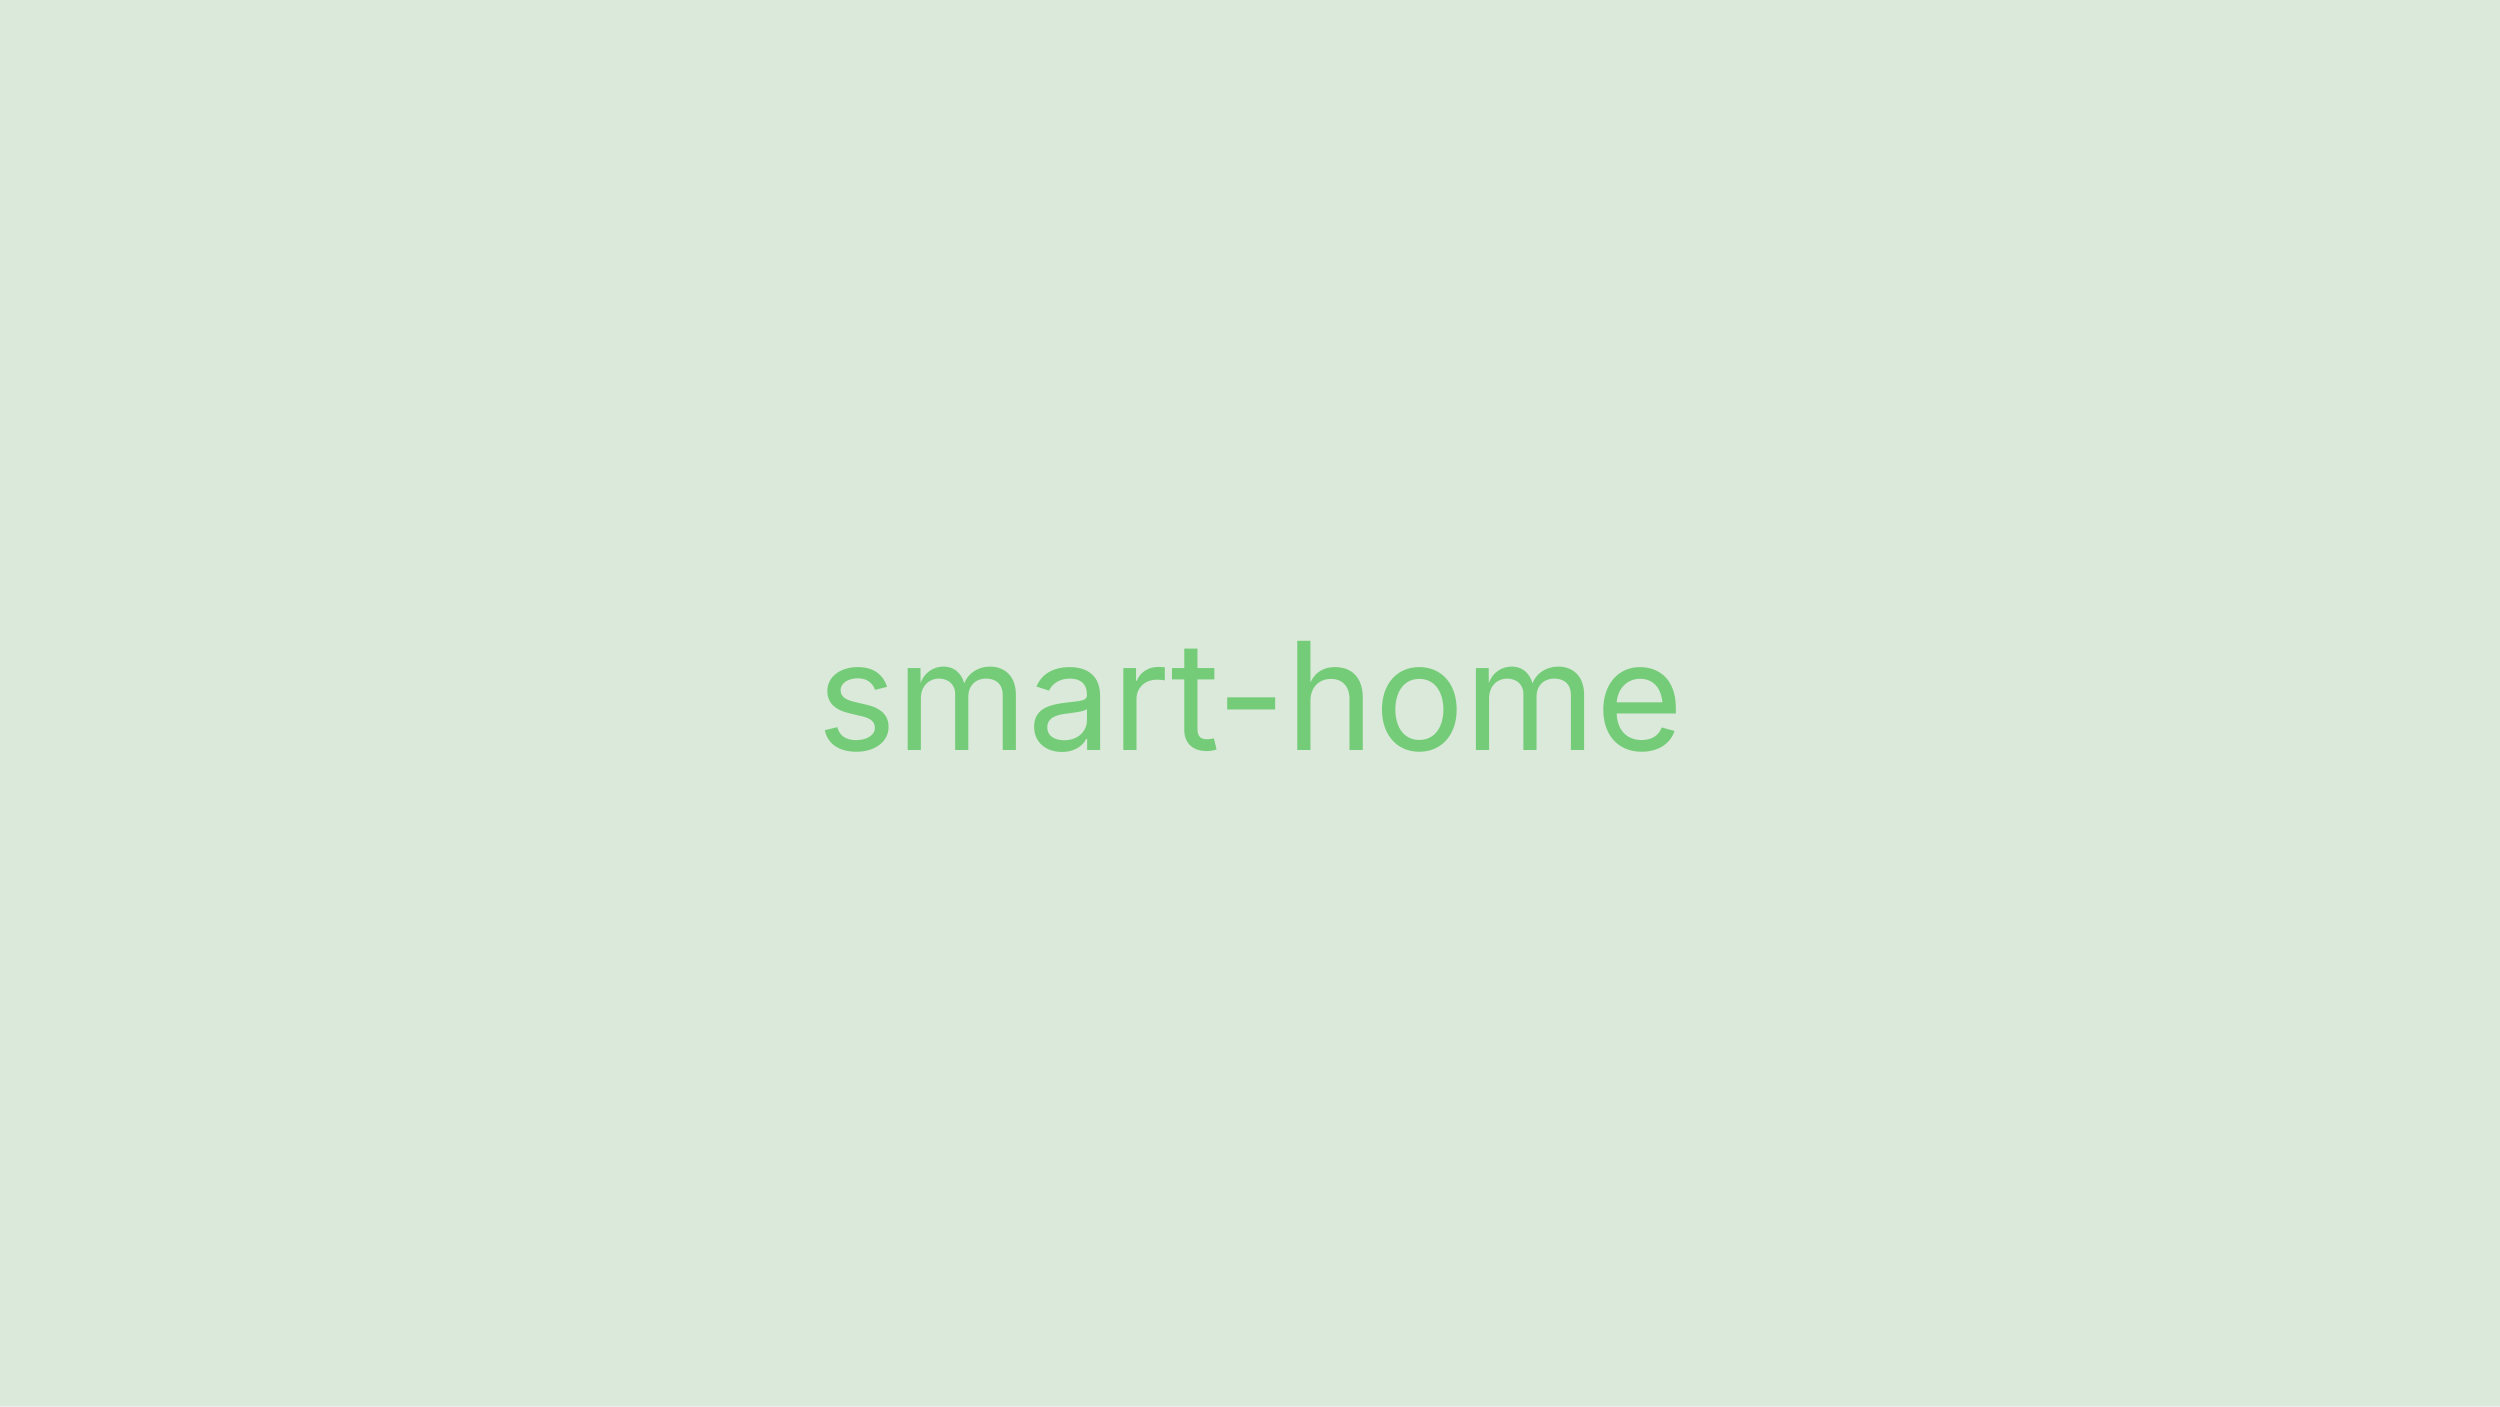
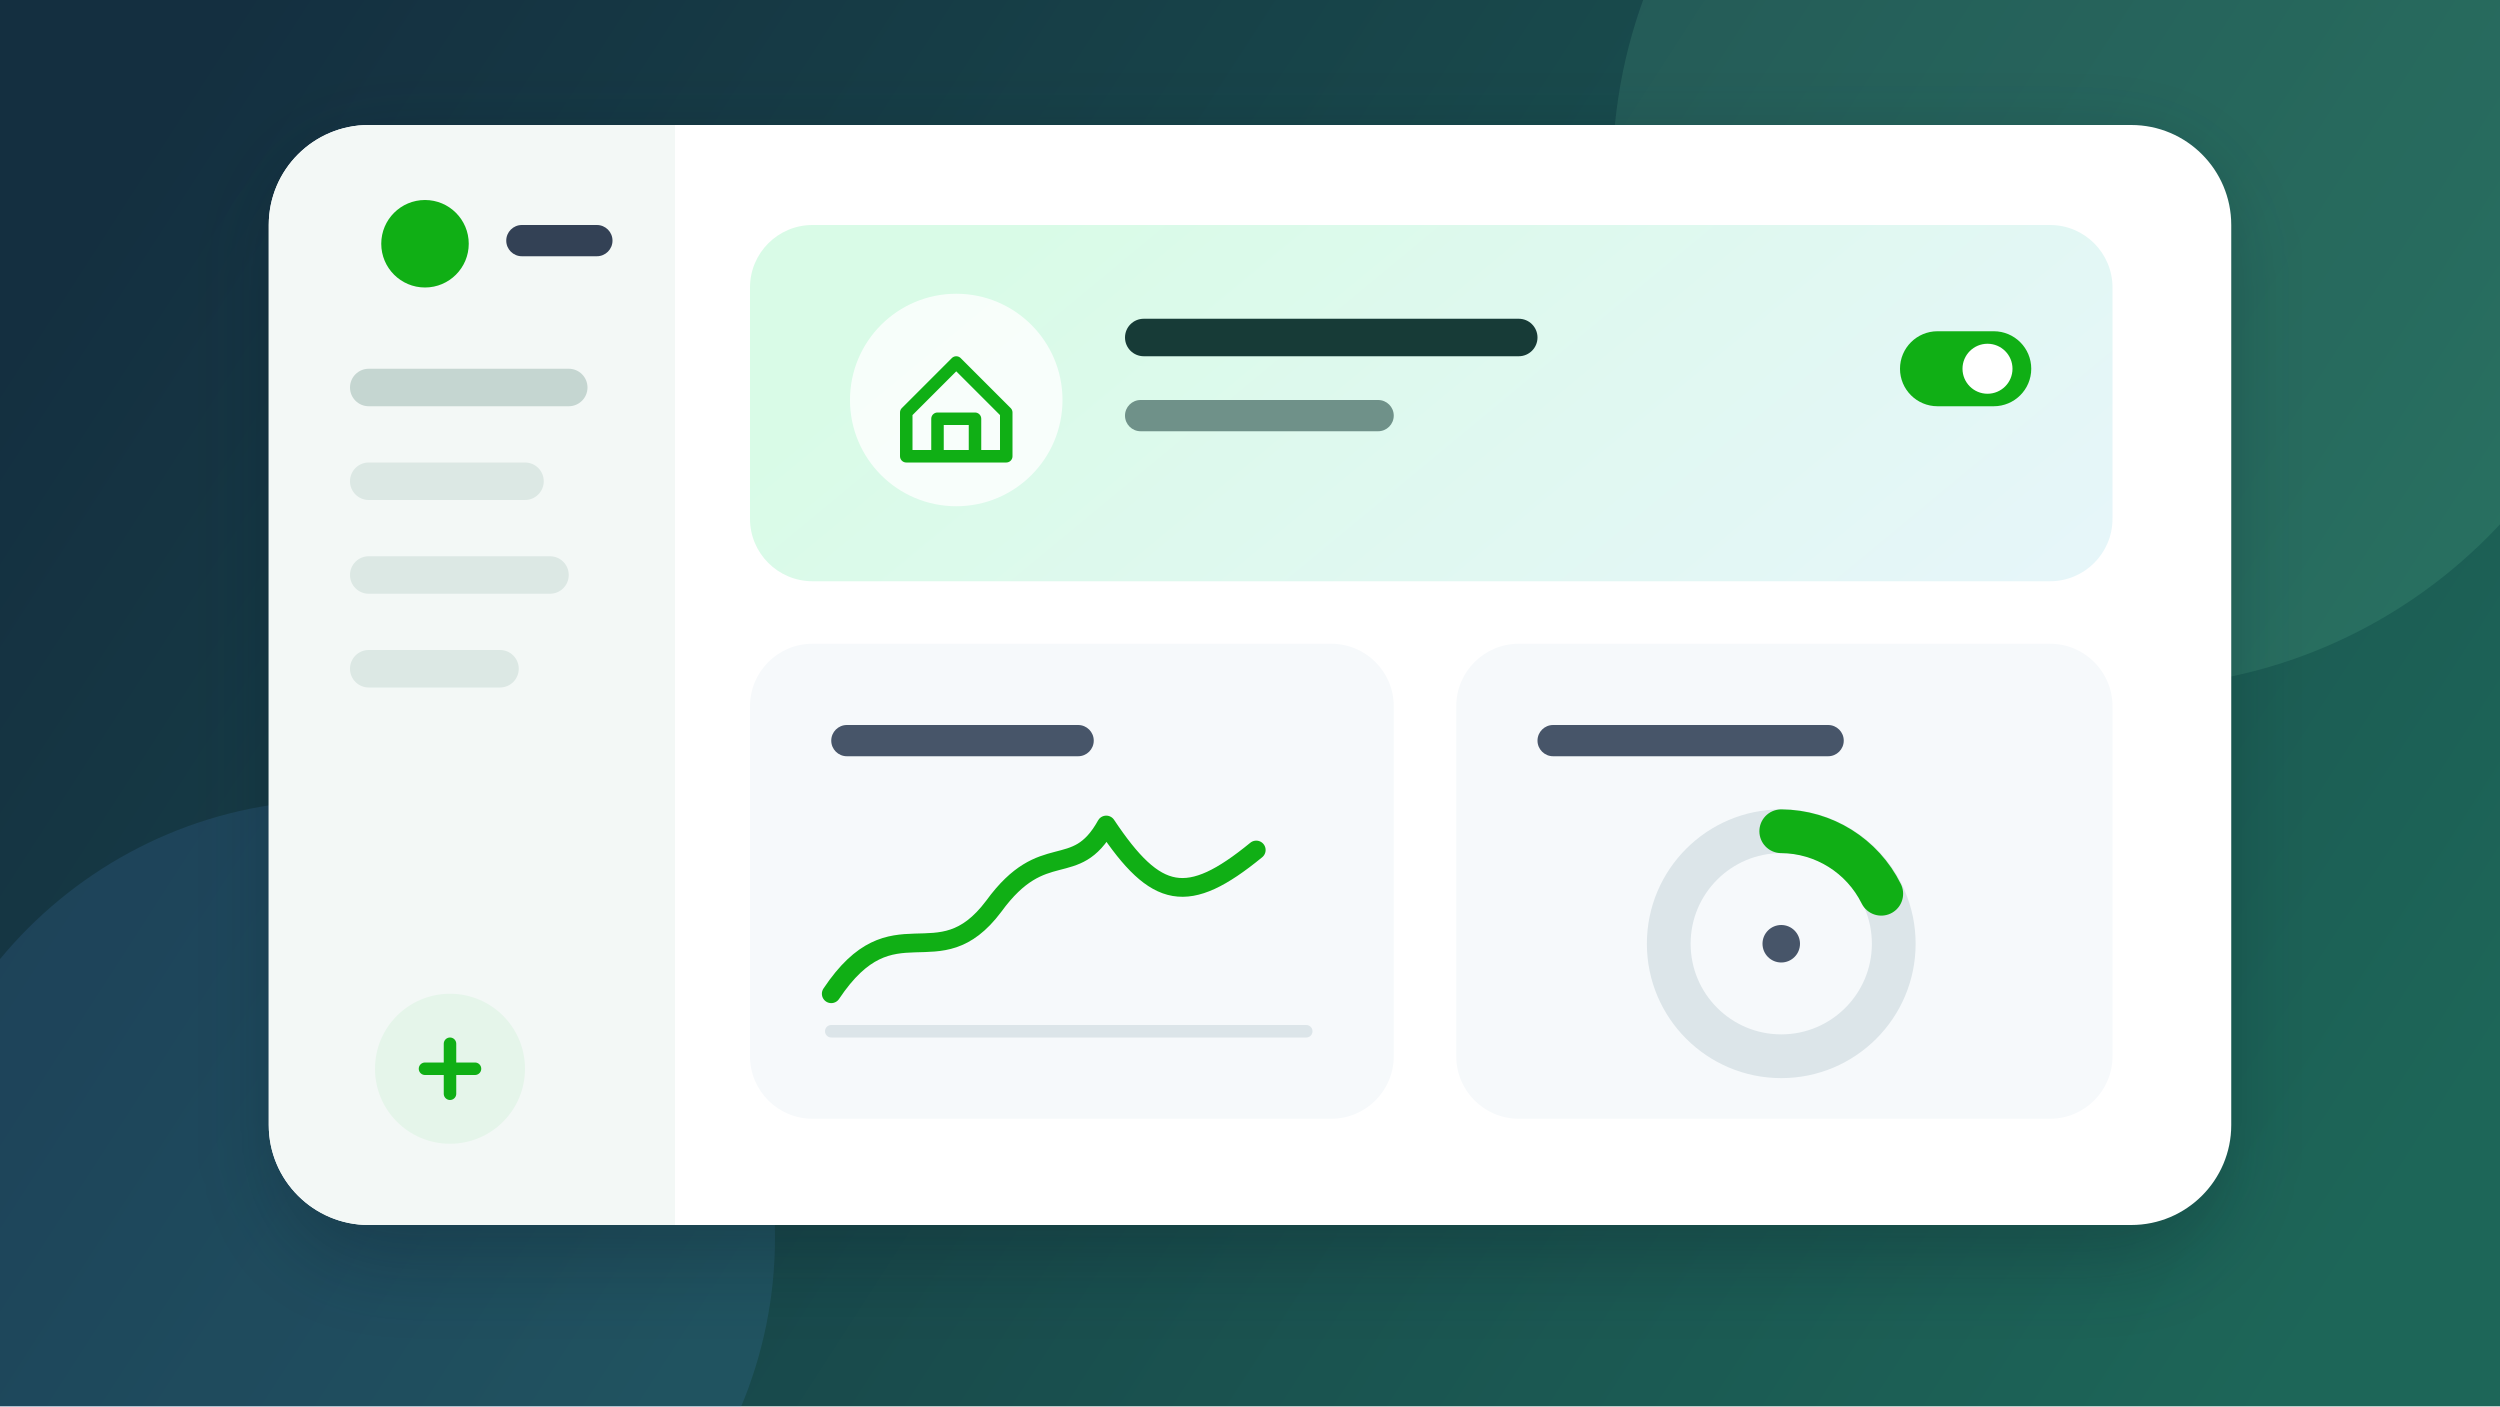
- <svg xmlns="http://www.w3.org/2000/svg" width="400" height="225" viewBox="0 0 400 225">
-   <rect width="400" height="225" fill="#10AF15" opacity="0.1" />
-   <text x="200" y="120" font-family="Inter,sans-serif" font-size="24" fill="#10AF15" text-anchor="middle" opacity="0.5">smart-home</text>
+ <svg xmlns="http://www.w3.org/2000/svg" width="400" height="225" viewBox="0 0 400 225" fill="none">
+   <defs>
+     <linearGradient id="background" x1="33" y1="6" x2="366" y2="221" gradientUnits="userSpaceOnUse">
+       <stop stop-color="#142F40" />
+       <stop offset="1" stop-color="#1D6658" />
+     </linearGradient>
+     <linearGradient id="accent" x1="167" y1="34" x2="292" y2="185" gradientUnits="userSpaceOnUse">
+       <stop stop-color="#D9FBE7" />
+       <stop offset="1" stop-color="#EAF4FF" />
+     </linearGradient>
+     <filter id="shadow" x="25" y="7" width="350" height="224" color-interpolation-filters="sRGB" filterUnits="userSpaceOnUse">
+       <feGaussianBlur stdDeviation="7" />
+     </filter>
+   </defs>
+   <rect width="400" height="225" fill="url(#background)" />
+   <circle cx="340" cy="28" r="82" fill="#7EE7B2" fill-opacity=".12" />
+   <circle cx="54" cy="198" r="70" fill="#60A5FA" fill-opacity=".12" />
+   <rect x="45" y="25" width="310" height="176" rx="16" fill="#081C25" fill-opacity=".3" filter="url(#shadow)" />
+   <rect x="43" y="20" width="314" height="176" rx="16" fill="#fff" />
+   <path d="M59 20h49v176H59a16 16 0 0 1-16-16V36a16 16 0 0 1 16-16Z" fill="#F3F8F6" />
+   <circle cx="68" cy="39" r="7" fill="#10AF15" />
+   <rect x="81" y="36" width="17" height="5" rx="2.5" fill="#334155" />
+   <rect x="56" y="59" width="38" height="6" rx="3" fill="#C5D6D1" />
+   <rect x="56" y="74" width="31" height="6" rx="3" fill="#DCE8E4" />
+   <rect x="56" y="89" width="35" height="6" rx="3" fill="#DCE8E4" />
+   <rect x="56" y="104" width="27" height="6" rx="3" fill="#DCE8E4" />
+   <circle cx="72" cy="171" r="12" fill="#E5F5EA" />
+   <path d="M68 171h8M72 167v8" stroke="#10AF15" stroke-width="2" stroke-linecap="round" />
+   <rect x="120" y="36" width="218" height="57" rx="10" fill="url(#accent)" />
+   <circle cx="153" cy="64" r="17" fill="#fff" fill-opacity=".8" />
+   <path d="M145 66l8-8 8 8v7h-16v-7Z" stroke="#10AF15" stroke-width="2" stroke-linejoin="round" />
+   <path d="M150 73v-6h6v6" stroke="#10AF15" stroke-width="2" stroke-linejoin="round" />
+   <rect x="180" y="51" width="66" height="6" rx="3" fill="#173B37" />
+   <rect x="180" y="64" width="43" height="5" rx="2.5" fill="#6F9189" />
+   <rect x="304" y="53" width="21" height="12" rx="6" fill="#10AF15" />
+   <circle cx="318" cy="59" r="4" fill="#fff" />
+   <rect x="120" y="103" width="103" height="76" rx="10" fill="#F6F9FB" />
+   <rect x="133" y="116" width="42" height="5" rx="2.5" fill="#475569" />
+   <path d="M133 159c10-15 17-2 26-14 8-11 13-4 18-13 8 12 13 13 24 4" stroke="#10AF15" stroke-width="3" stroke-linecap="round" stroke-linejoin="round" />
+   <path d="M133 165h76" stroke="#DCE5E9" stroke-width="2" stroke-linecap="round" />
+   <rect x="233" y="103" width="105" height="76" rx="10" fill="#F6F9FB" />
+   <rect x="246" y="116" width="49" height="5" rx="2.5" fill="#475569" />
+   <circle cx="285" cy="151" r="18" stroke="#DCE5E9" stroke-width="7" />
+   <path d="M285 133a18 18 0 0 1 16 10" stroke="#10AF15" stroke-width="7" stroke-linecap="round" />
+   <circle cx="285" cy="151" r="3" fill="#475569" />
</svg>
